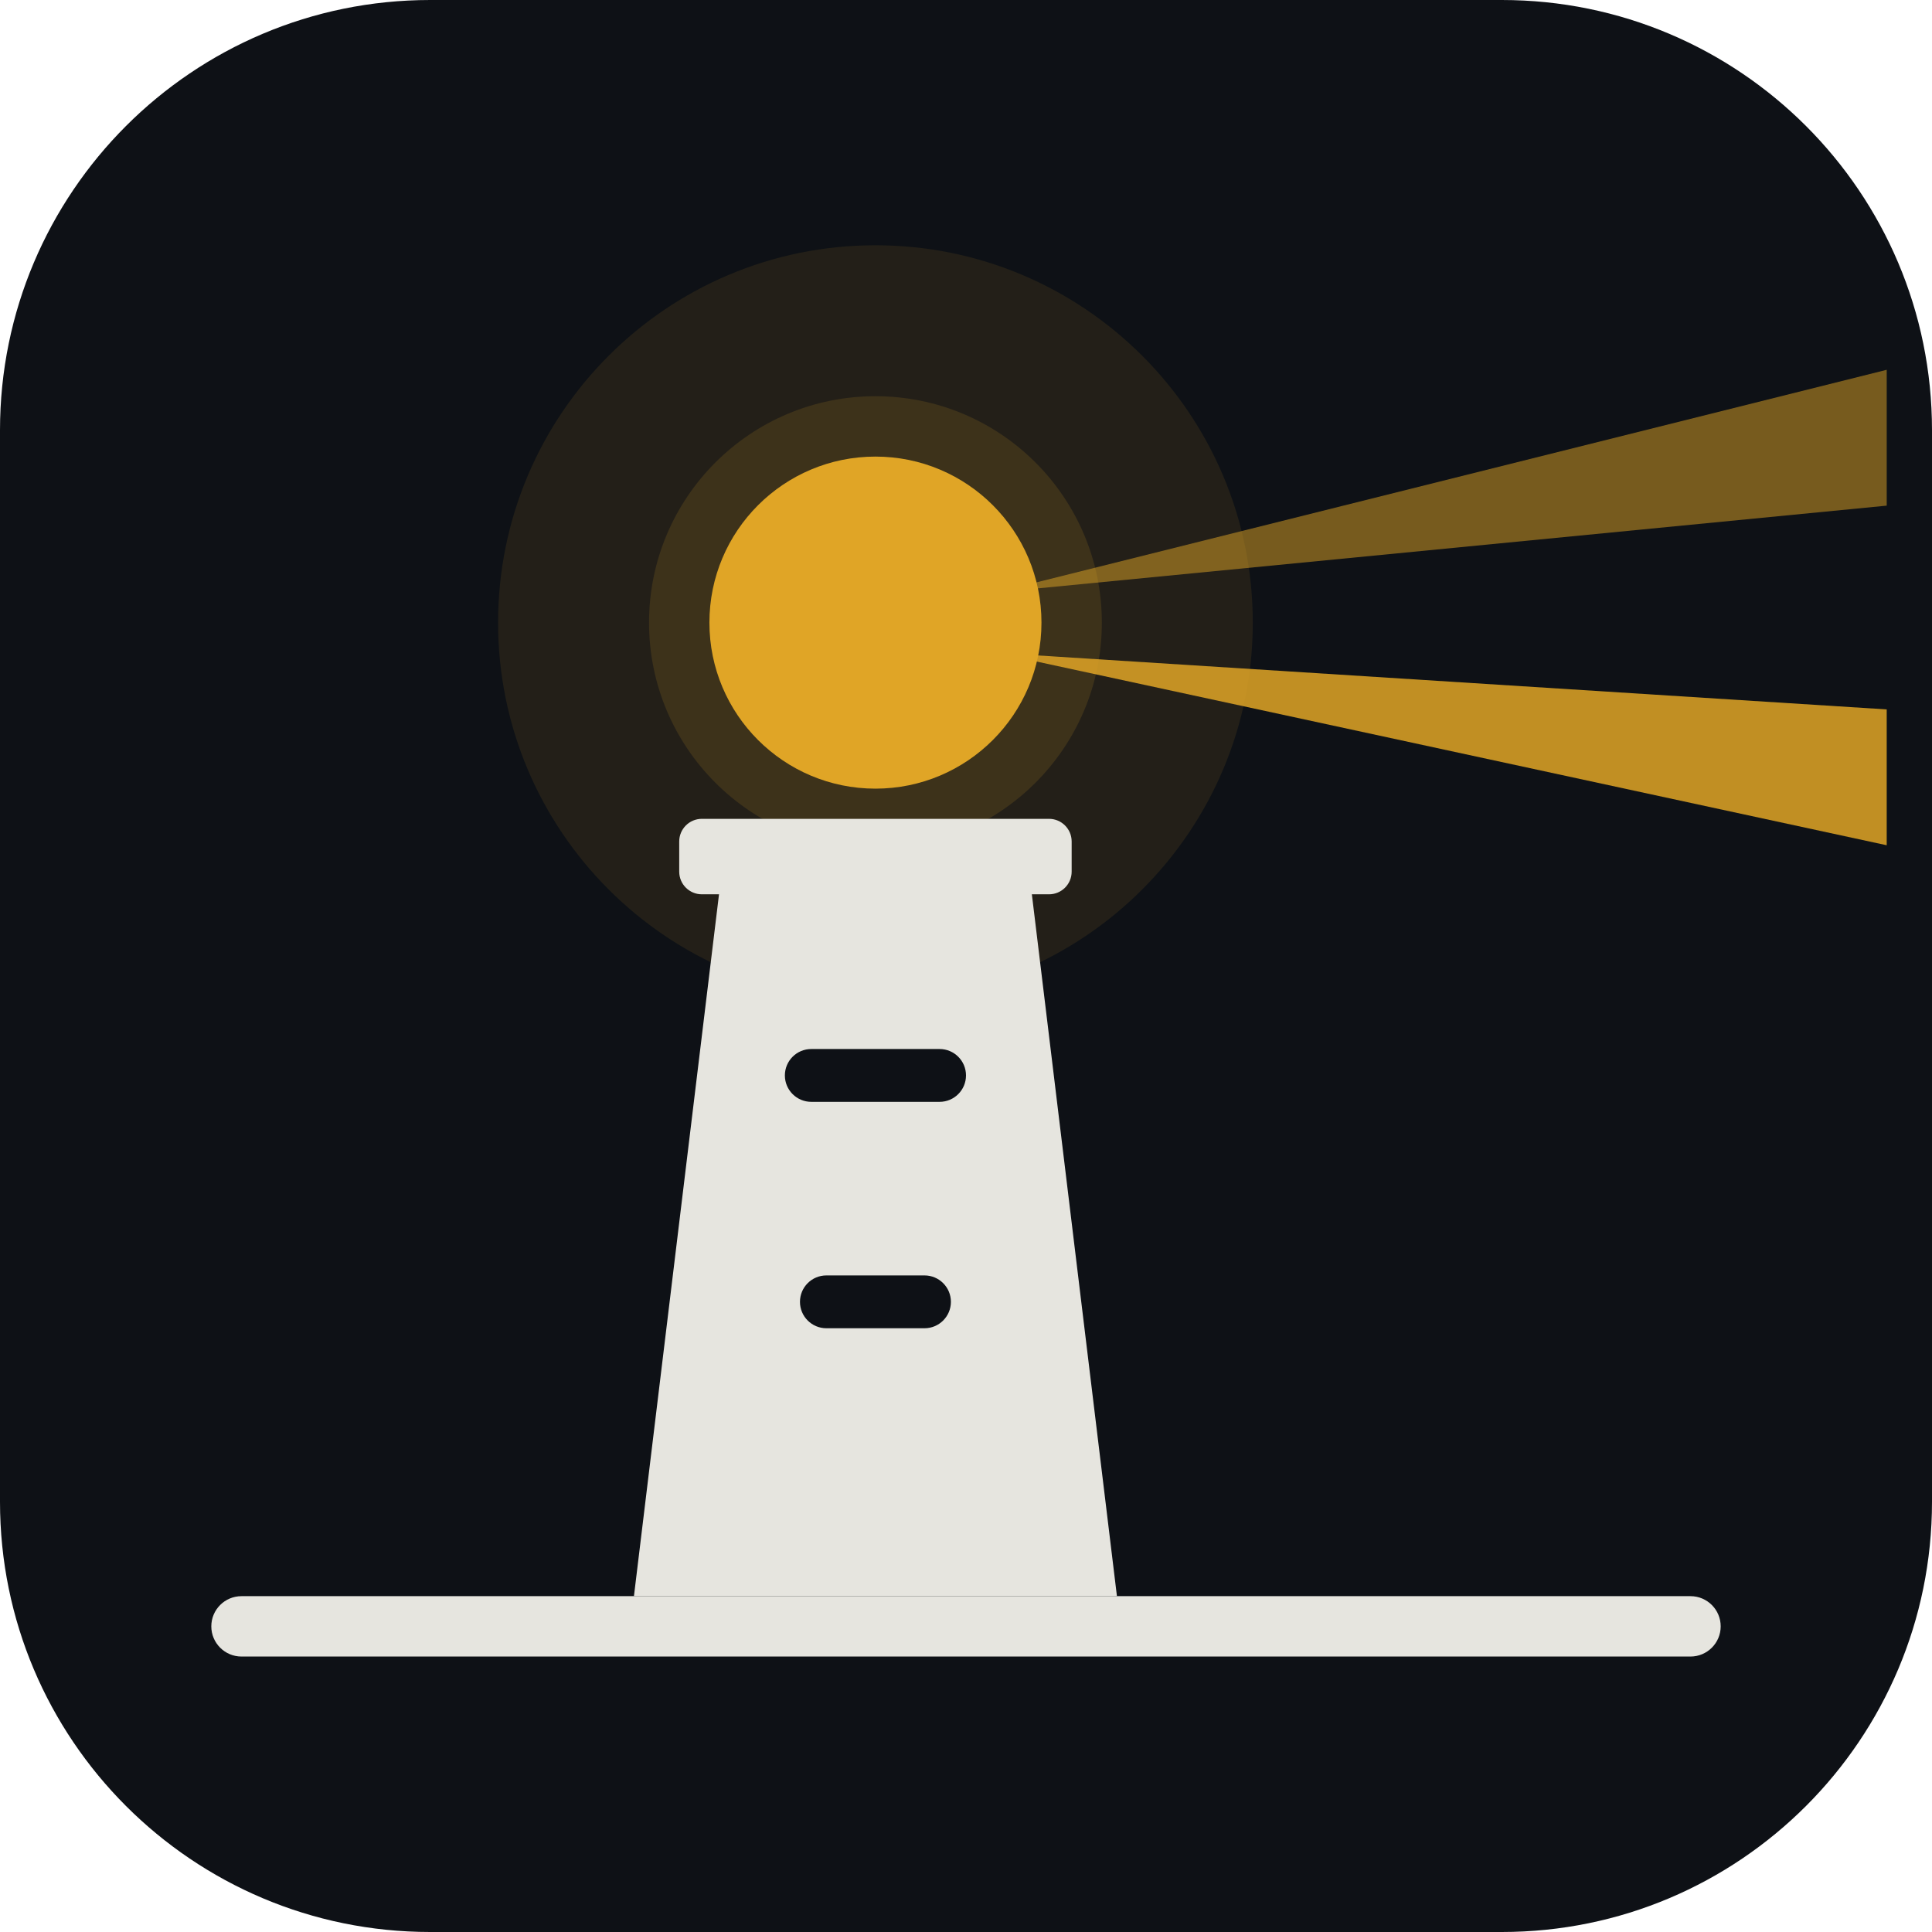
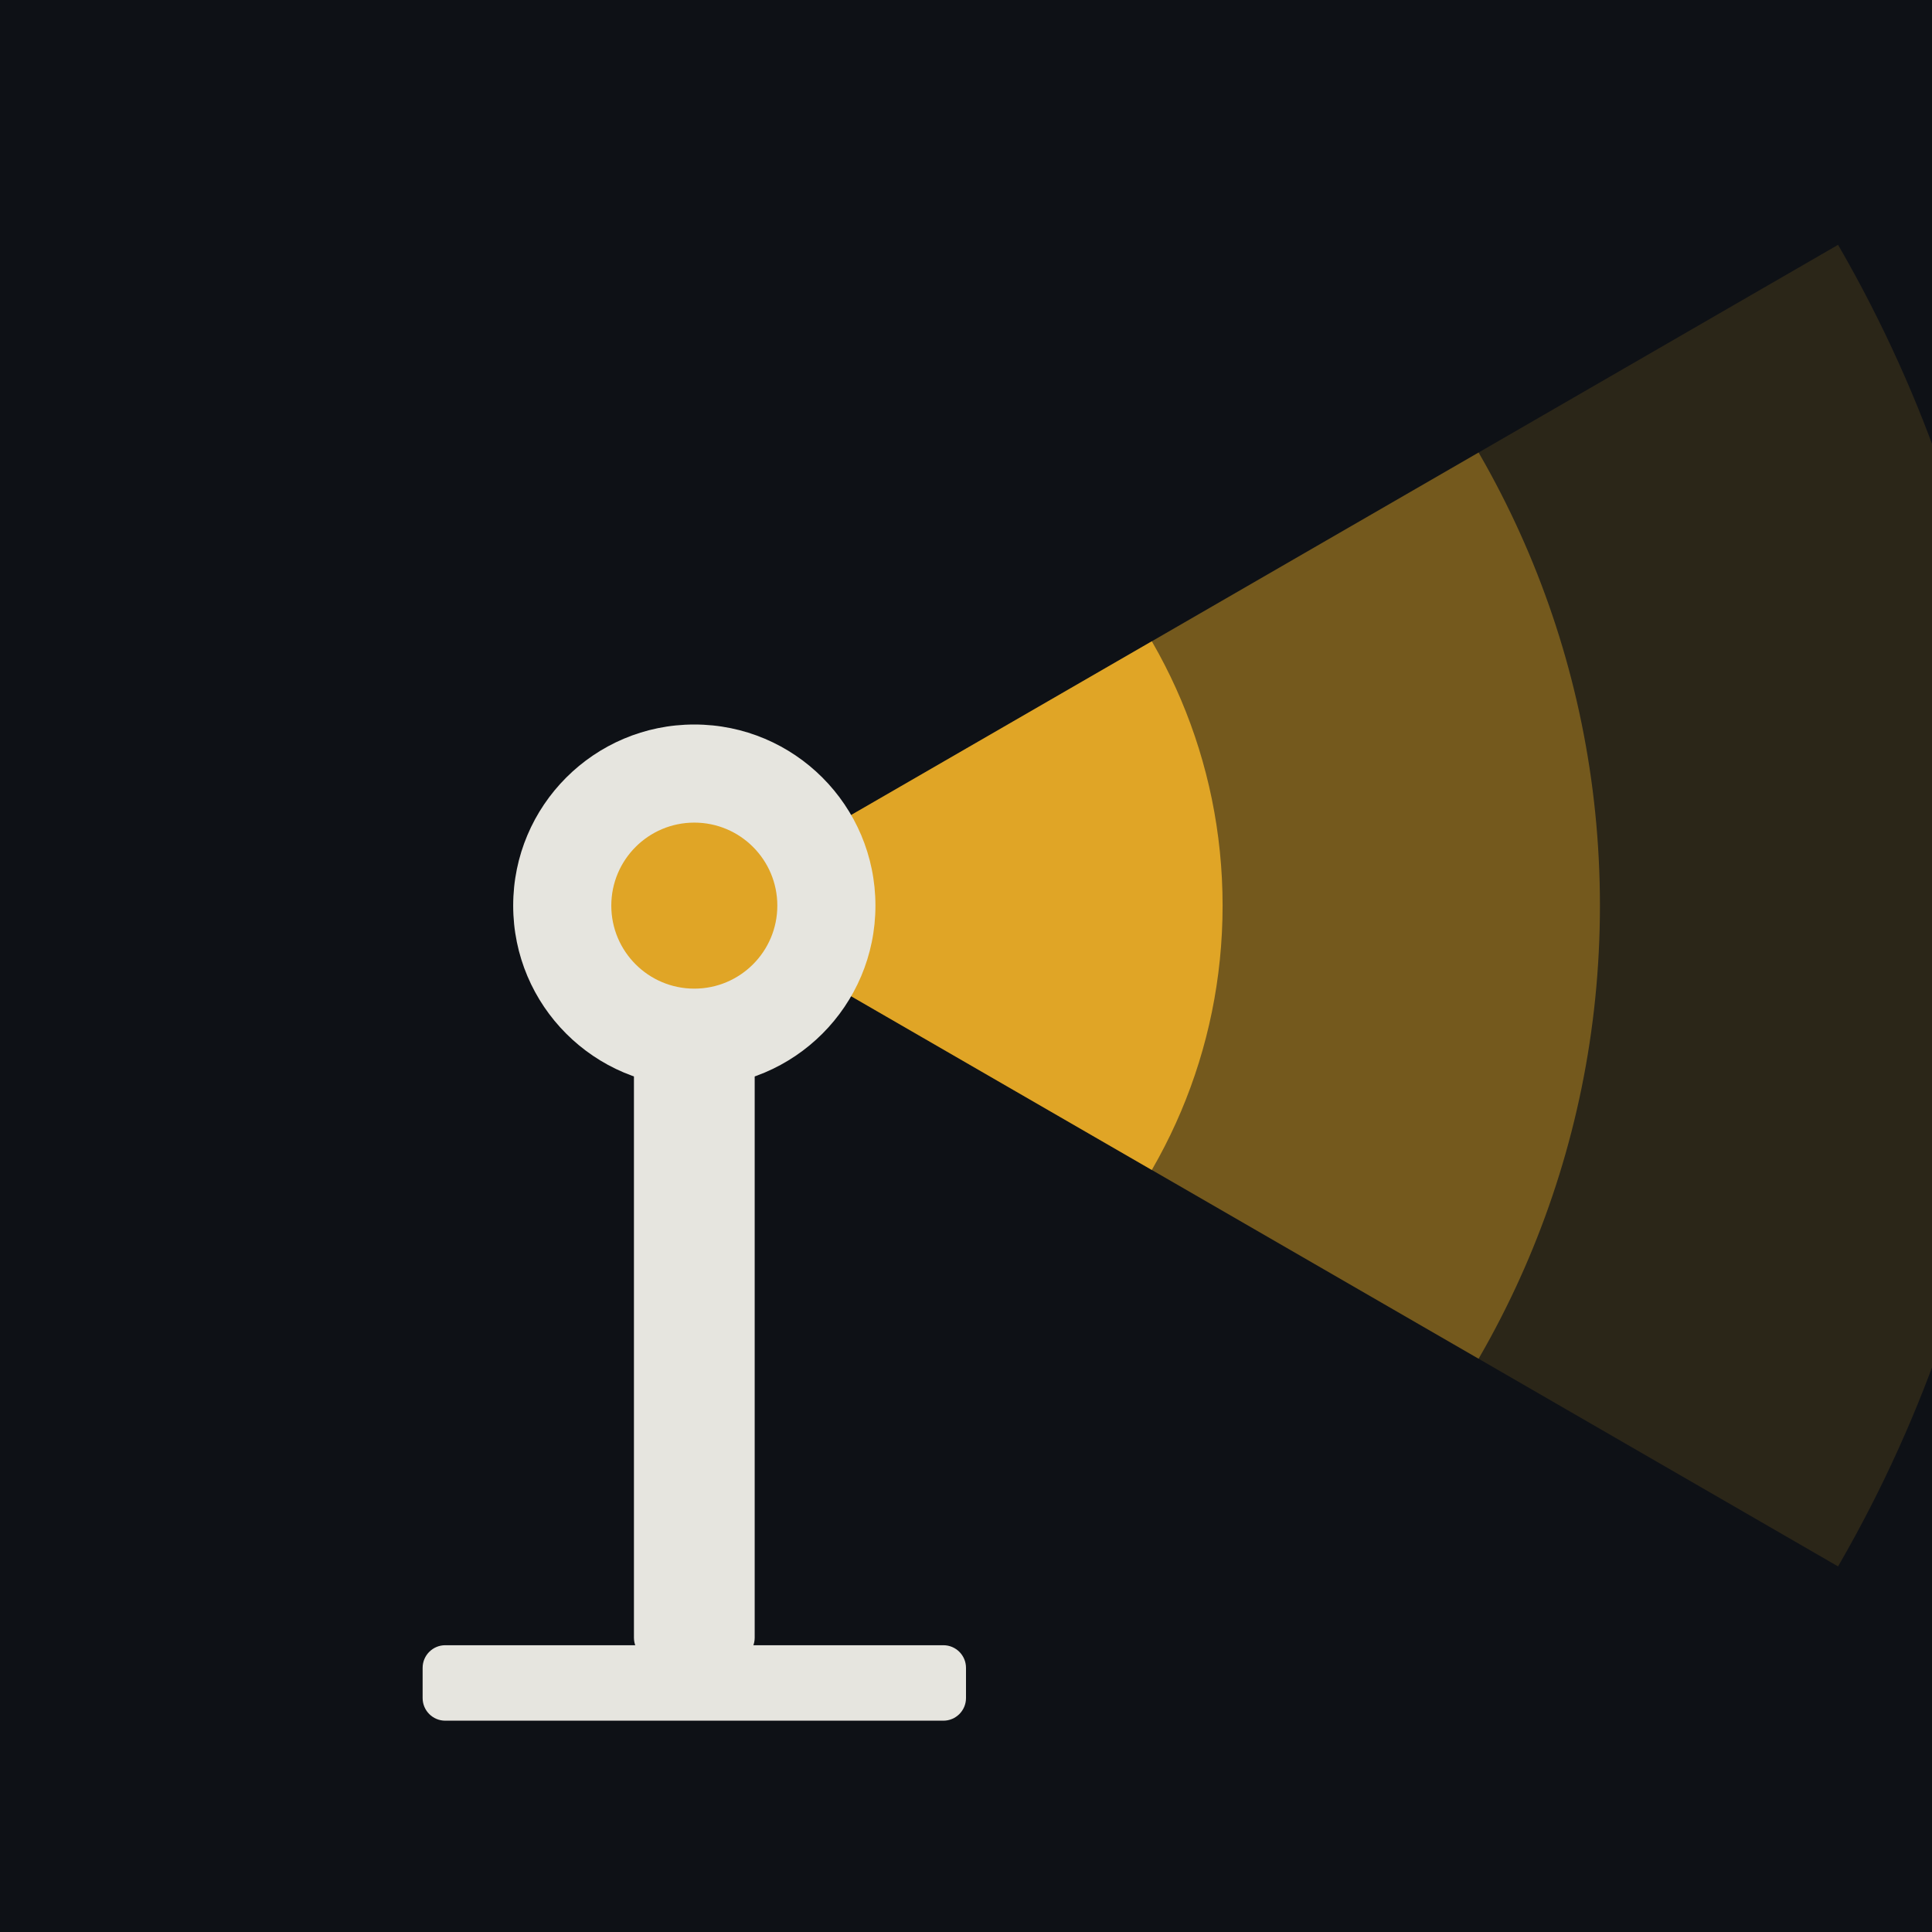
<svg xmlns="http://www.w3.org/2000/svg" viewBox="0 0 1024 1024" width="1024" height="1024" role="img" aria-label="Lightkeeper app icon">
-   <rect width="1024" height="1024" rx="228" fill="#0E1116" />
-   <circle cx="464" cy="330" r="200" fill="#E0A526" opacity="0.10" />
-   <circle cx="464" cy="330" r="120" fill="#E0A526" opacity="0.14" />
-   <path d="M528 314 L1000 196 L1000 268 Z" fill="#E0A526" opacity="0.5" />
-   <path d="M528 346 L1000 376 L1000 448 Z" fill="#E0A526" opacity="0.85" />
-   <circle cx="464" cy="330" r="88" fill="#E0A526" />
-   <path d="M384 450 H544 L592 846 H336 Z" fill="#E6E5DF" />
-   <rect x="360" y="434" width="208" height="40" rx="12" fill="#E6E5DF" />
-   <rect x="416" y="556" width="96" height="28" rx="14" fill="#0E1116" />
-   <rect x="424" y="676" width="80" height="28" rx="14" fill="#0E1116" />
-   <rect x="112" y="846" width="800" height="32" rx="16" fill="#E6E5DF" />
+   <defs>
+     <clipPath id="lk-icon-sector">
+       <path d="M368 480 L1024 101 L1024 859 Z" />
+     </clipPath>
+   </defs>
+   <rect width="1024" height="1024" fill="#0E1116" />
+   <g clip-path="url(#lk-icon-sector)">
+     <circle cx="368" cy="480" r="700" fill="#E0A526" opacity="0.14" />
+     <circle cx="368" cy="480" r="480" fill="#E0A526" opacity="0.40" />
+     <circle cx="368" cy="480" r="280" fill="#E0A526" />
+   </g>
+   <rect x="336" y="480" width="64" height="400" rx="12" fill="#E6E5DF" />
+   <rect x="224" y="872" width="288" height="40" rx="12" fill="#E6E5DF" />
+   <circle cx="368" cy="480" r="96" fill="#E6E5DF" />
+   <circle cx="368" cy="480" r="44" fill="#E0A526" />
</svg>
